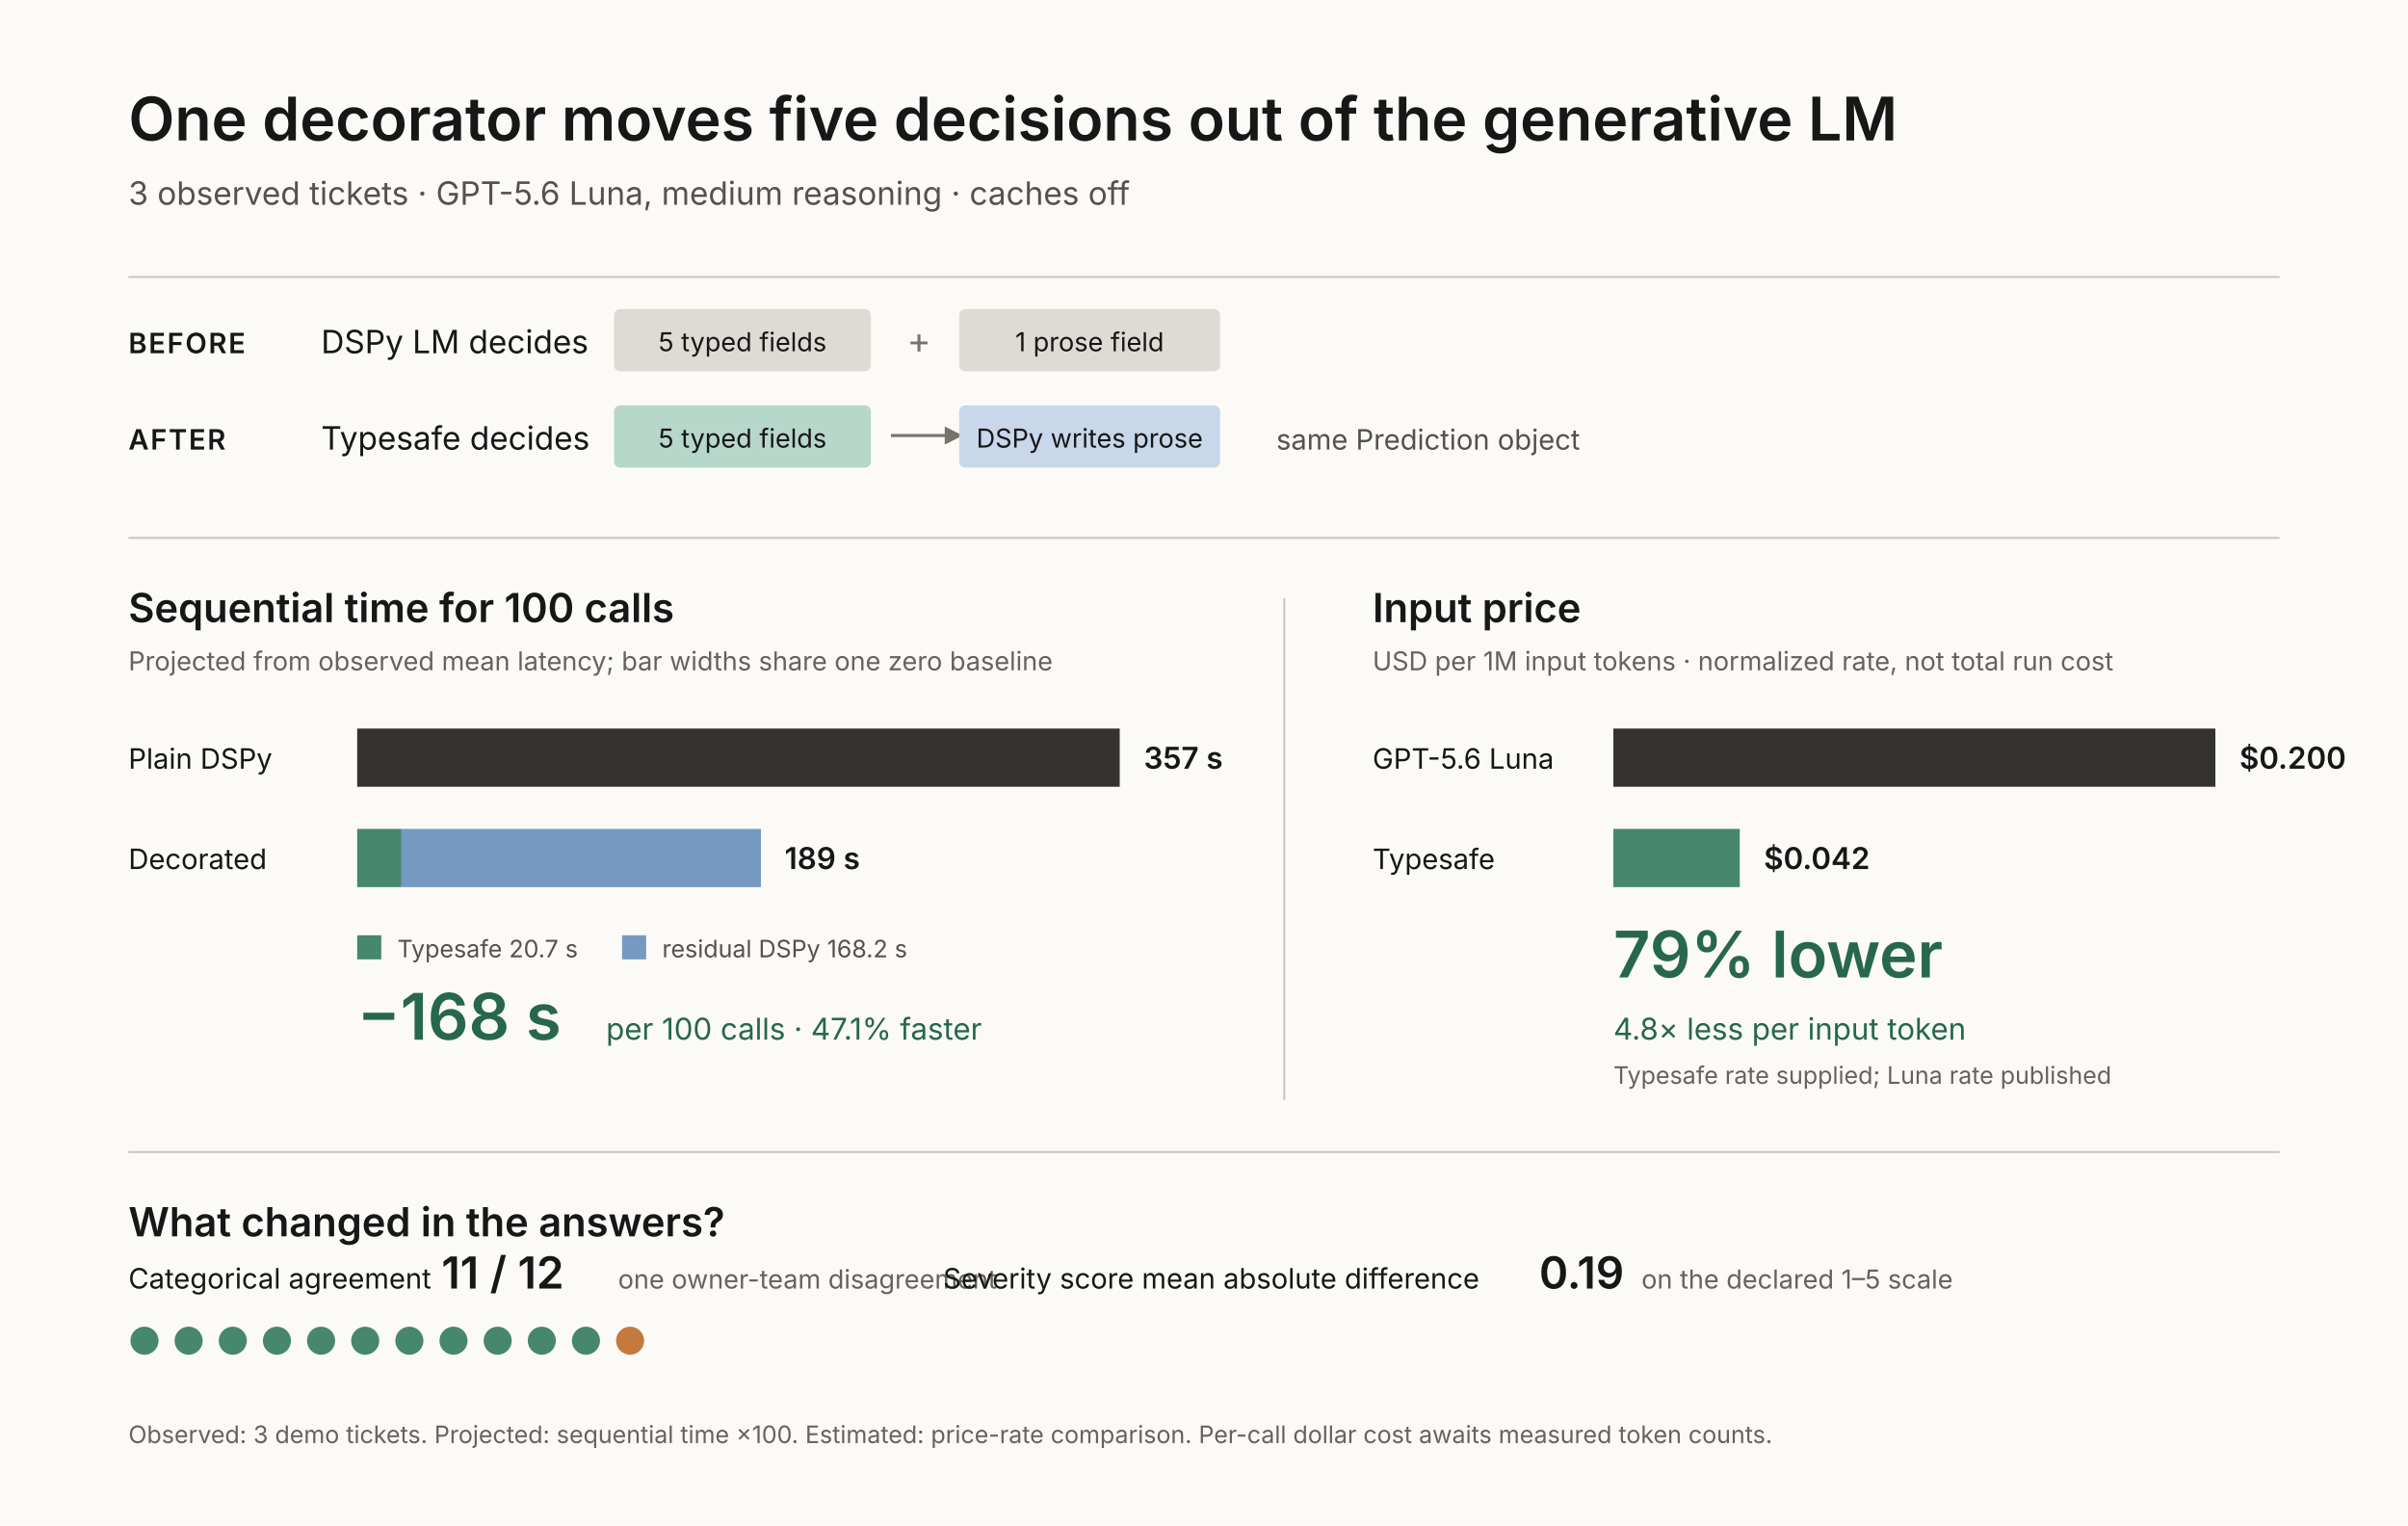
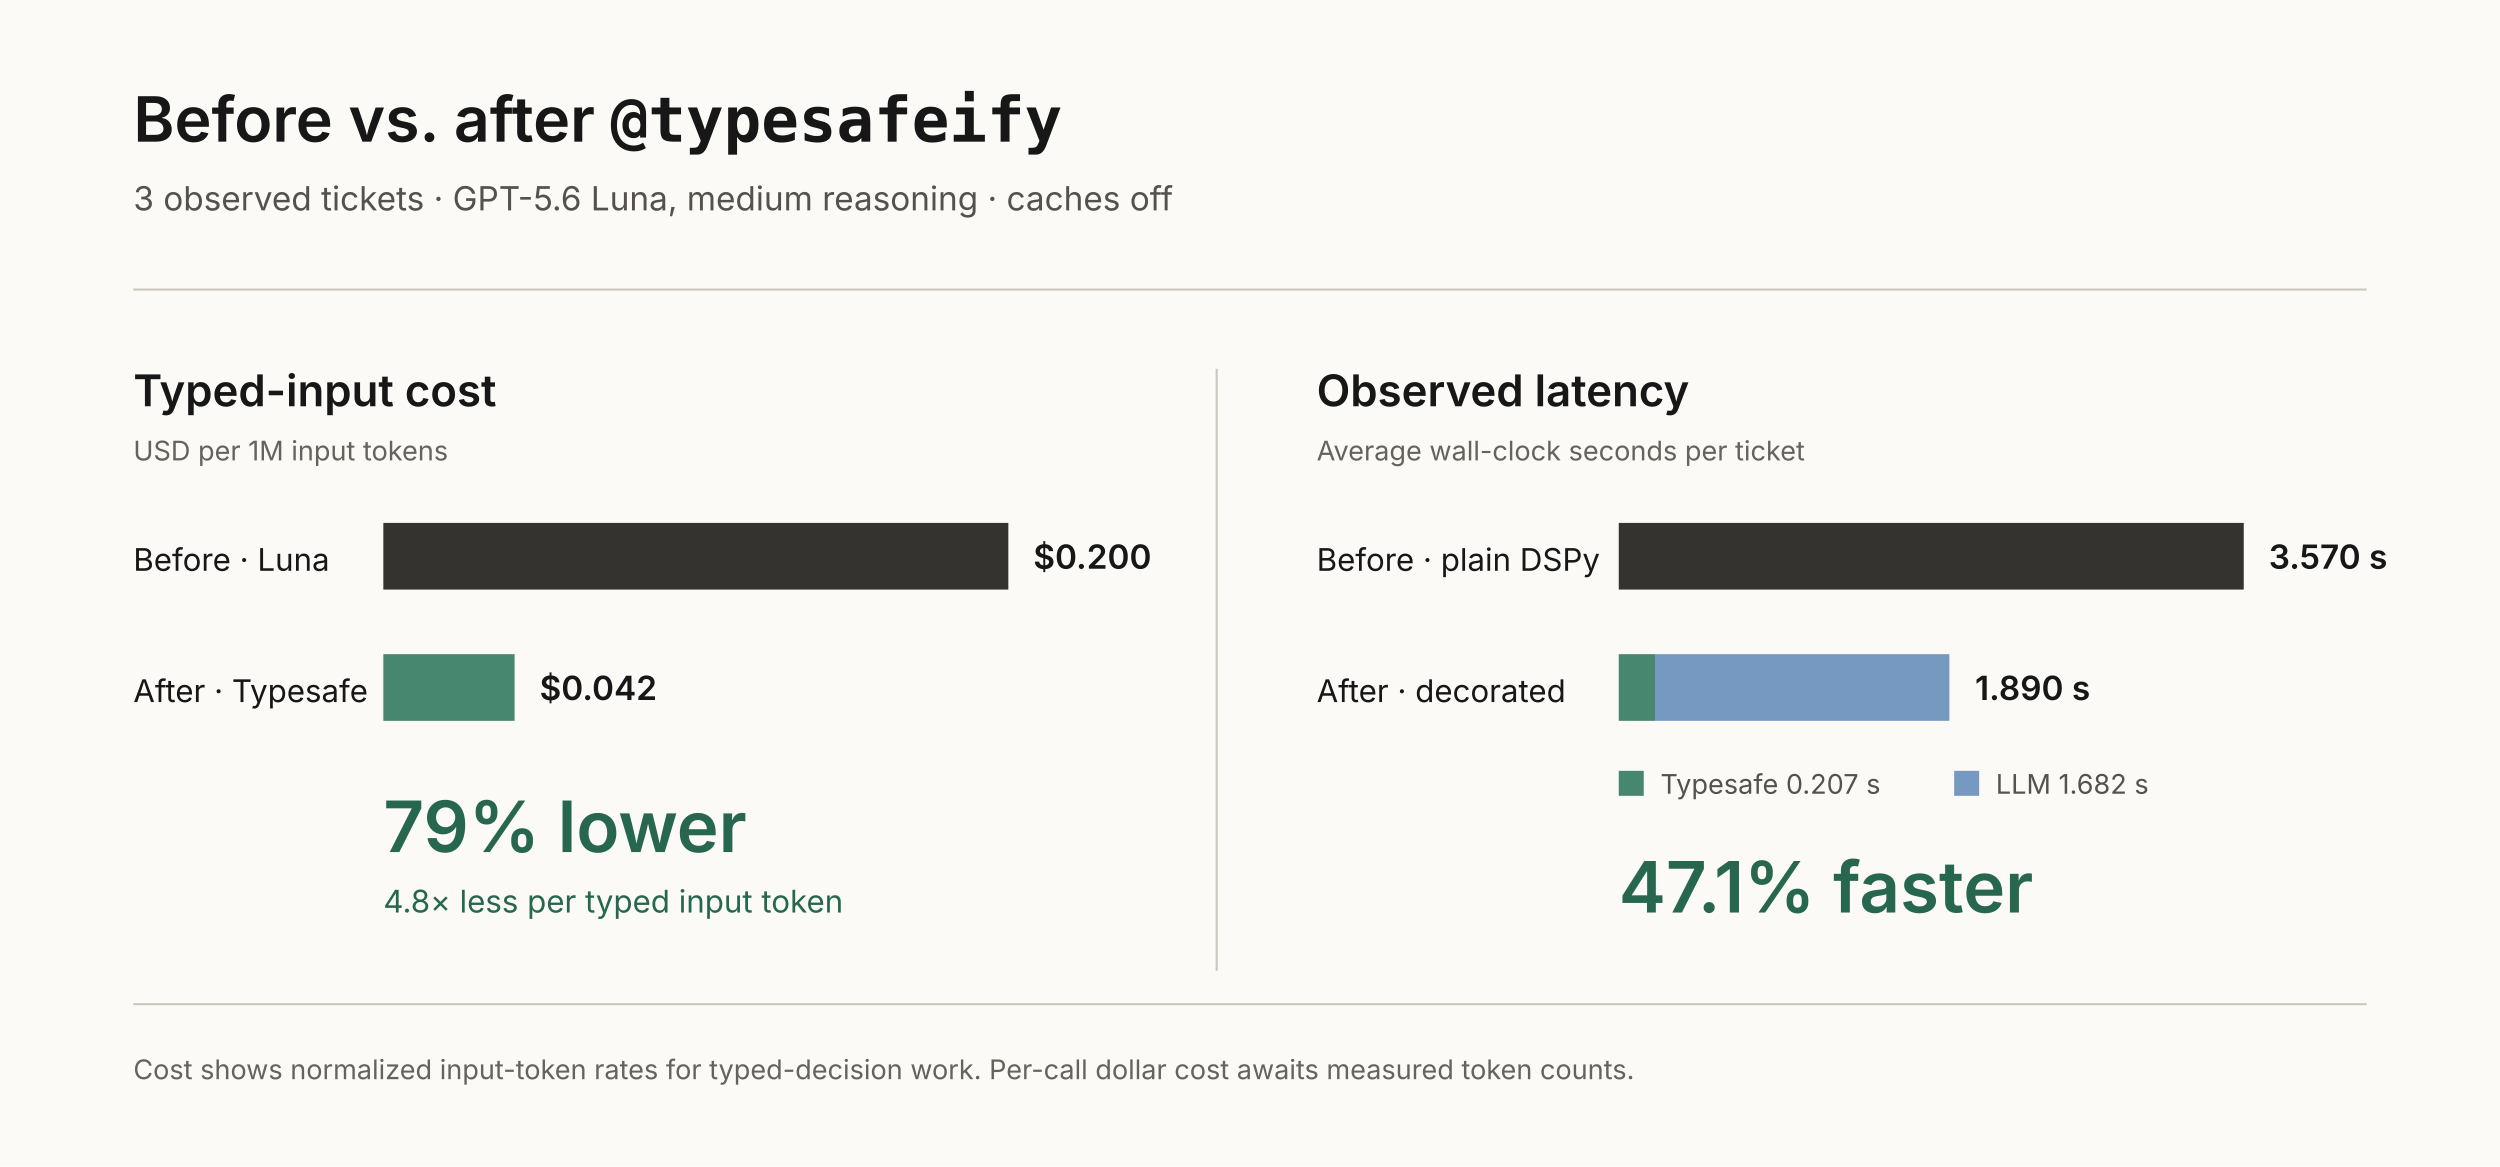
- <svg xmlns="http://www.w3.org/2000/svg" width="1200" height="760" viewBox="0 0 1200 760" role="img" aria-labelledby="title desc">
-   <rect width="1200" height="760" fill="#fbfaf7" />
+ <svg xmlns="http://www.w3.org/2000/svg" width="1200" height="560" viewBox="0 0 1200 560" role="img" aria-labelledby="title desc">
+   <rect width="1200" height="560" fill="#fbfaf7" />
  <g font-family="Inter, ui-sans-serif, -apple-system, BlinkMacSystemFont, 'Segoe UI', sans-serif" fill="#171717">
-     <text x="64" y="70" font-size="30" font-weight="600">One decorator moves five decisions out of the generative LM</text>
-     <text x="64" y="102" font-size="16" fill="#55524d">3 observed tickets · GPT-5.6 Luna, medium reasoning · caches off</text>
-     <line x1="64" y1="138" x2="1136" y2="138" stroke="#cbc7bf" stroke-width="1" />
-     <text x="64" y="176" font-size="14" font-weight="600" letter-spacing="0.8">BEFORE</text>
-     <text x="160" y="176" font-size="16">DSPy LM decides</text>
-     <rect x="306" y="154" width="128" height="31" rx="3" fill="#dedbd4" />
-     <text x="370" y="175" text-anchor="middle" font-size="13">5 typed fields</text>
-     <text x="452" y="176" font-size="18" fill="#77736c">+</text>
-     <rect x="478" y="154" width="130" height="31" rx="3" fill="#dedbd4" />
-     <text x="543" y="175" text-anchor="middle" font-size="13">1 prose field</text>
-     <text x="64" y="224" font-size="14" font-weight="600" letter-spacing="0.8">AFTER</text>
-     <text x="160" y="224" font-size="16">Typesafe decides</text>
-     <rect x="306" y="202" width="128" height="31" rx="3" fill="#b7d7cb" />
-     <text x="370" y="223" text-anchor="middle" font-size="13">5 typed fields</text>
-     <path d="M444 217 H478" stroke="#77736c" stroke-width="1.5" marker-end="url(#arrow)" />
-     <rect x="478" y="202" width="130" height="31" rx="3" fill="#c8d7ea" />
-     <text x="543" y="223" text-anchor="middle" font-size="13">DSPy writes prose</text>
-     <text x="636" y="224" font-size="14" fill="#55524d">same Prediction object</text>
-     <defs>
-       <marker id="arrow" viewBox="0 0 10 10" refX="8" refY="5" markerWidth="6" markerHeight="6" orient="auto-start-reverse">
-         <path d="M 0 0 L 10 5 L 0 10 z" fill="#77736c" />
-       </marker>
-     </defs>
-     <line x1="64" y1="268" x2="1136" y2="268" stroke="#cbc7bf" stroke-width="1" />
-     <text x="64" y="310" font-size="20" font-weight="600">Sequential time for 100 calls</text>
-     <text x="64" y="334" font-size="13" fill="#66625c">Projected from observed mean latency; bar widths share one zero baseline</text>
-     <text x="64" y="383" font-size="14">Plain DSPy</text>
-     <rect x="178" y="363" width="380" height="29" fill="#343330" />
-     <text x="570" y="383" font-size="15" font-weight="600">357 s</text>
-     <text x="64" y="433" font-size="14">Decorated</text>
-     <rect x="178" y="413" width="22.1" height="29" fill="#47866f" />
-     <rect x="200.1" y="413" width="179.1" height="29" fill="#7699c2" />
-     <text x="391" y="433" font-size="15" font-weight="600">189 s</text>
-     <rect x="178" y="466" width="12" height="12" fill="#47866f" />
-     <text x="198" y="477" font-size="12" fill="#55524d">Typesafe 20.7 s</text>
-     <rect x="310" y="466" width="12" height="12" fill="#7699c2" />
-     <text x="330" y="477" font-size="12" fill="#55524d">residual DSPy 168.2 s</text>
-     <text x="178" y="518" font-size="32" font-weight="600" fill="#27664f">−168 s</text>
-     <text x="302" y="518" font-size="15" fill="#27664f">per 100 calls · 47.1% faster</text>
-     <line x1="640" y1="298" x2="640" y2="548" stroke="#cbc7bf" stroke-width="1" />
-     <text x="684" y="310" font-size="20" font-weight="600">Input price</text>
-     <text x="684" y="334" font-size="13" fill="#66625c">USD per 1M input tokens · normalized rate, not total run cost</text>
-     <text x="684" y="383" font-size="14">GPT-5.6 Luna</text>
-     <rect x="804" y="363" width="300" height="29" fill="#343330" />
-     <text x="1116" y="383" font-size="15" font-weight="600">$0.200</text>
-     <text x="684" y="433" font-size="14">Typesafe</text>
-     <rect x="804" y="413" width="63" height="29" fill="#47866f" />
-     <text x="879" y="433" font-size="15" font-weight="600">$0.042</text>
-     <text x="804" y="487" font-size="32" font-weight="600" fill="#27664f">79% lower</text>
-     <text x="804" y="518" font-size="15" fill="#27664f">4.8× less per input token</text>
-     <text x="804" y="540" font-size="12" fill="#66625c">Typesafe rate supplied; Luna rate published</text>
-     <line x1="64" y1="574" x2="1136" y2="574" stroke="#cbc7bf" stroke-width="1" />
-     <text x="64" y="616" font-size="20" font-weight="600">What changed in the answers?</text>
-     <text x="64" y="642" font-size="14">Categorical agreement</text>
-     <text x="220" y="642" font-size="22" font-weight="600">11 / 12</text>
-     <text x="308" y="642" font-size="13" fill="#66625c">one owner-team disagreement</text>
-     <g transform="translate(64 660)">
-       <circle cx="8" cy="8" r="7" fill="#47866f" />
-       <circle cx="30" cy="8" r="7" fill="#47866f" />
-       <circle cx="52" cy="8" r="7" fill="#47866f" />
-       <circle cx="74" cy="8" r="7" fill="#47866f" />
-       <circle cx="96" cy="8" r="7" fill="#47866f" />
-       <circle cx="118" cy="8" r="7" fill="#47866f" />
-       <circle cx="140" cy="8" r="7" fill="#47866f" />
-       <circle cx="162" cy="8" r="7" fill="#47866f" />
-       <circle cx="184" cy="8" r="7" fill="#47866f" />
-       <circle cx="206" cy="8" r="7" fill="#47866f" />
-       <circle cx="228" cy="8" r="7" fill="#47866f" />
-       <circle cx="250" cy="8" r="7" fill="#c47a3d" />
-     </g>
-     <text x="470" y="642" font-size="14">Severity score mean absolute difference</text>
-     <text x="767" y="642" font-size="22" font-weight="600">0.19</text>
-     <text x="818" y="642" font-size="13" fill="#66625c">on the declared 1–5 scale</text>
-     <text x="64" y="719" font-size="12" fill="#66625c">Observed: 3 demo tickets. Projected: sequential time ×100. Estimated: price-rate comparison. Per-call dollar cost awaits measured token counts.</text>
+     <text x="64" y="68" font-size="30" font-weight="600">Before vs. after <tspan font-family="ui-monospace, SFMono-Regular, Menlo, monospace">@typesafeify</tspan>
+     </text>
+     <text x="64" y="101" font-size="16" fill="#55524d">3 observed tickets · GPT-5.6 Luna, medium reasoning · caches off</text>
+     <line x1="64" y1="139" x2="1136" y2="139" stroke="#cbc7bf" stroke-width="1" />
+     <line x1="584" y1="177" x2="584" y2="466" stroke="#cbc7bf" stroke-width="1" />
+     <text x="64" y="195" font-size="21" font-weight="600">Typed-input cost</text>
+     <text x="64" y="221" font-size="13" fill="#66625c">USD per 1M input tokens</text>
+     <text x="64" y="274" font-size="15">Before · Luna</text>
+     <rect x="184" y="251" width="300" height="32" fill="#343330" />
+     <text x="496" y="273" font-size="16" font-weight="600">$0.200</text>
+     <text x="64" y="337" font-size="15">After · Typesafe</text>
+     <rect x="184" y="314" width="63" height="32" fill="#47866f" />
+     <text x="259" y="336" font-size="16" font-weight="600">$0.042</text>
+     <text x="184" y="409" font-size="34" font-weight="600" fill="#27664f">79% lower</text>
+     <text x="184" y="438" font-size="15" fill="#27664f">4.8× less per typed input token</text>
+     <text x="632" y="195" font-size="21" font-weight="600">Observed latency</text>
+     <text x="632" y="221" font-size="13" fill="#66625c">Average wall-clock seconds per ticket</text>
+     <text x="632" y="274" font-size="15">Before · plain DSPy</text>
+     <rect x="777" y="251" width="300" height="32" fill="#343330" />
+     <text x="1089" y="273" font-size="16" font-weight="600">3.570 s</text>
+     <text x="632" y="337" font-size="15">After · decorated</text>
+     <rect x="777" y="314" width="17.4" height="32" fill="#47866f" />
+     <rect x="794.4" y="314" width="141.3" height="32" fill="#7699c2" />
+     <text x="948" y="336" font-size="16" font-weight="600">1.890 s</text>
+     <rect x="777" y="370" width="12" height="12" fill="#47866f" />
+     <text x="797" y="381" font-size="13" fill="#55524d">Typesafe 0.207 s</text>
+     <rect x="938" y="370" width="12" height="12" fill="#7699c2" />
+     <text x="958" y="381" font-size="13" fill="#55524d">LLM 1.682 s</text>
+     <text x="777" y="438" font-size="34" font-weight="600" fill="#27664f">47.1% faster</text>
+     <line x1="64" y1="482" x2="1136" y2="482" stroke="#cbc7bf" stroke-width="1" />
+     <text x="64" y="518" font-size="13" fill="#66625c">Cost shows normalized input-token rates for typed-decision work. Per-call dollar cost awaits measured token counts.</text>
  </g>
</svg>
